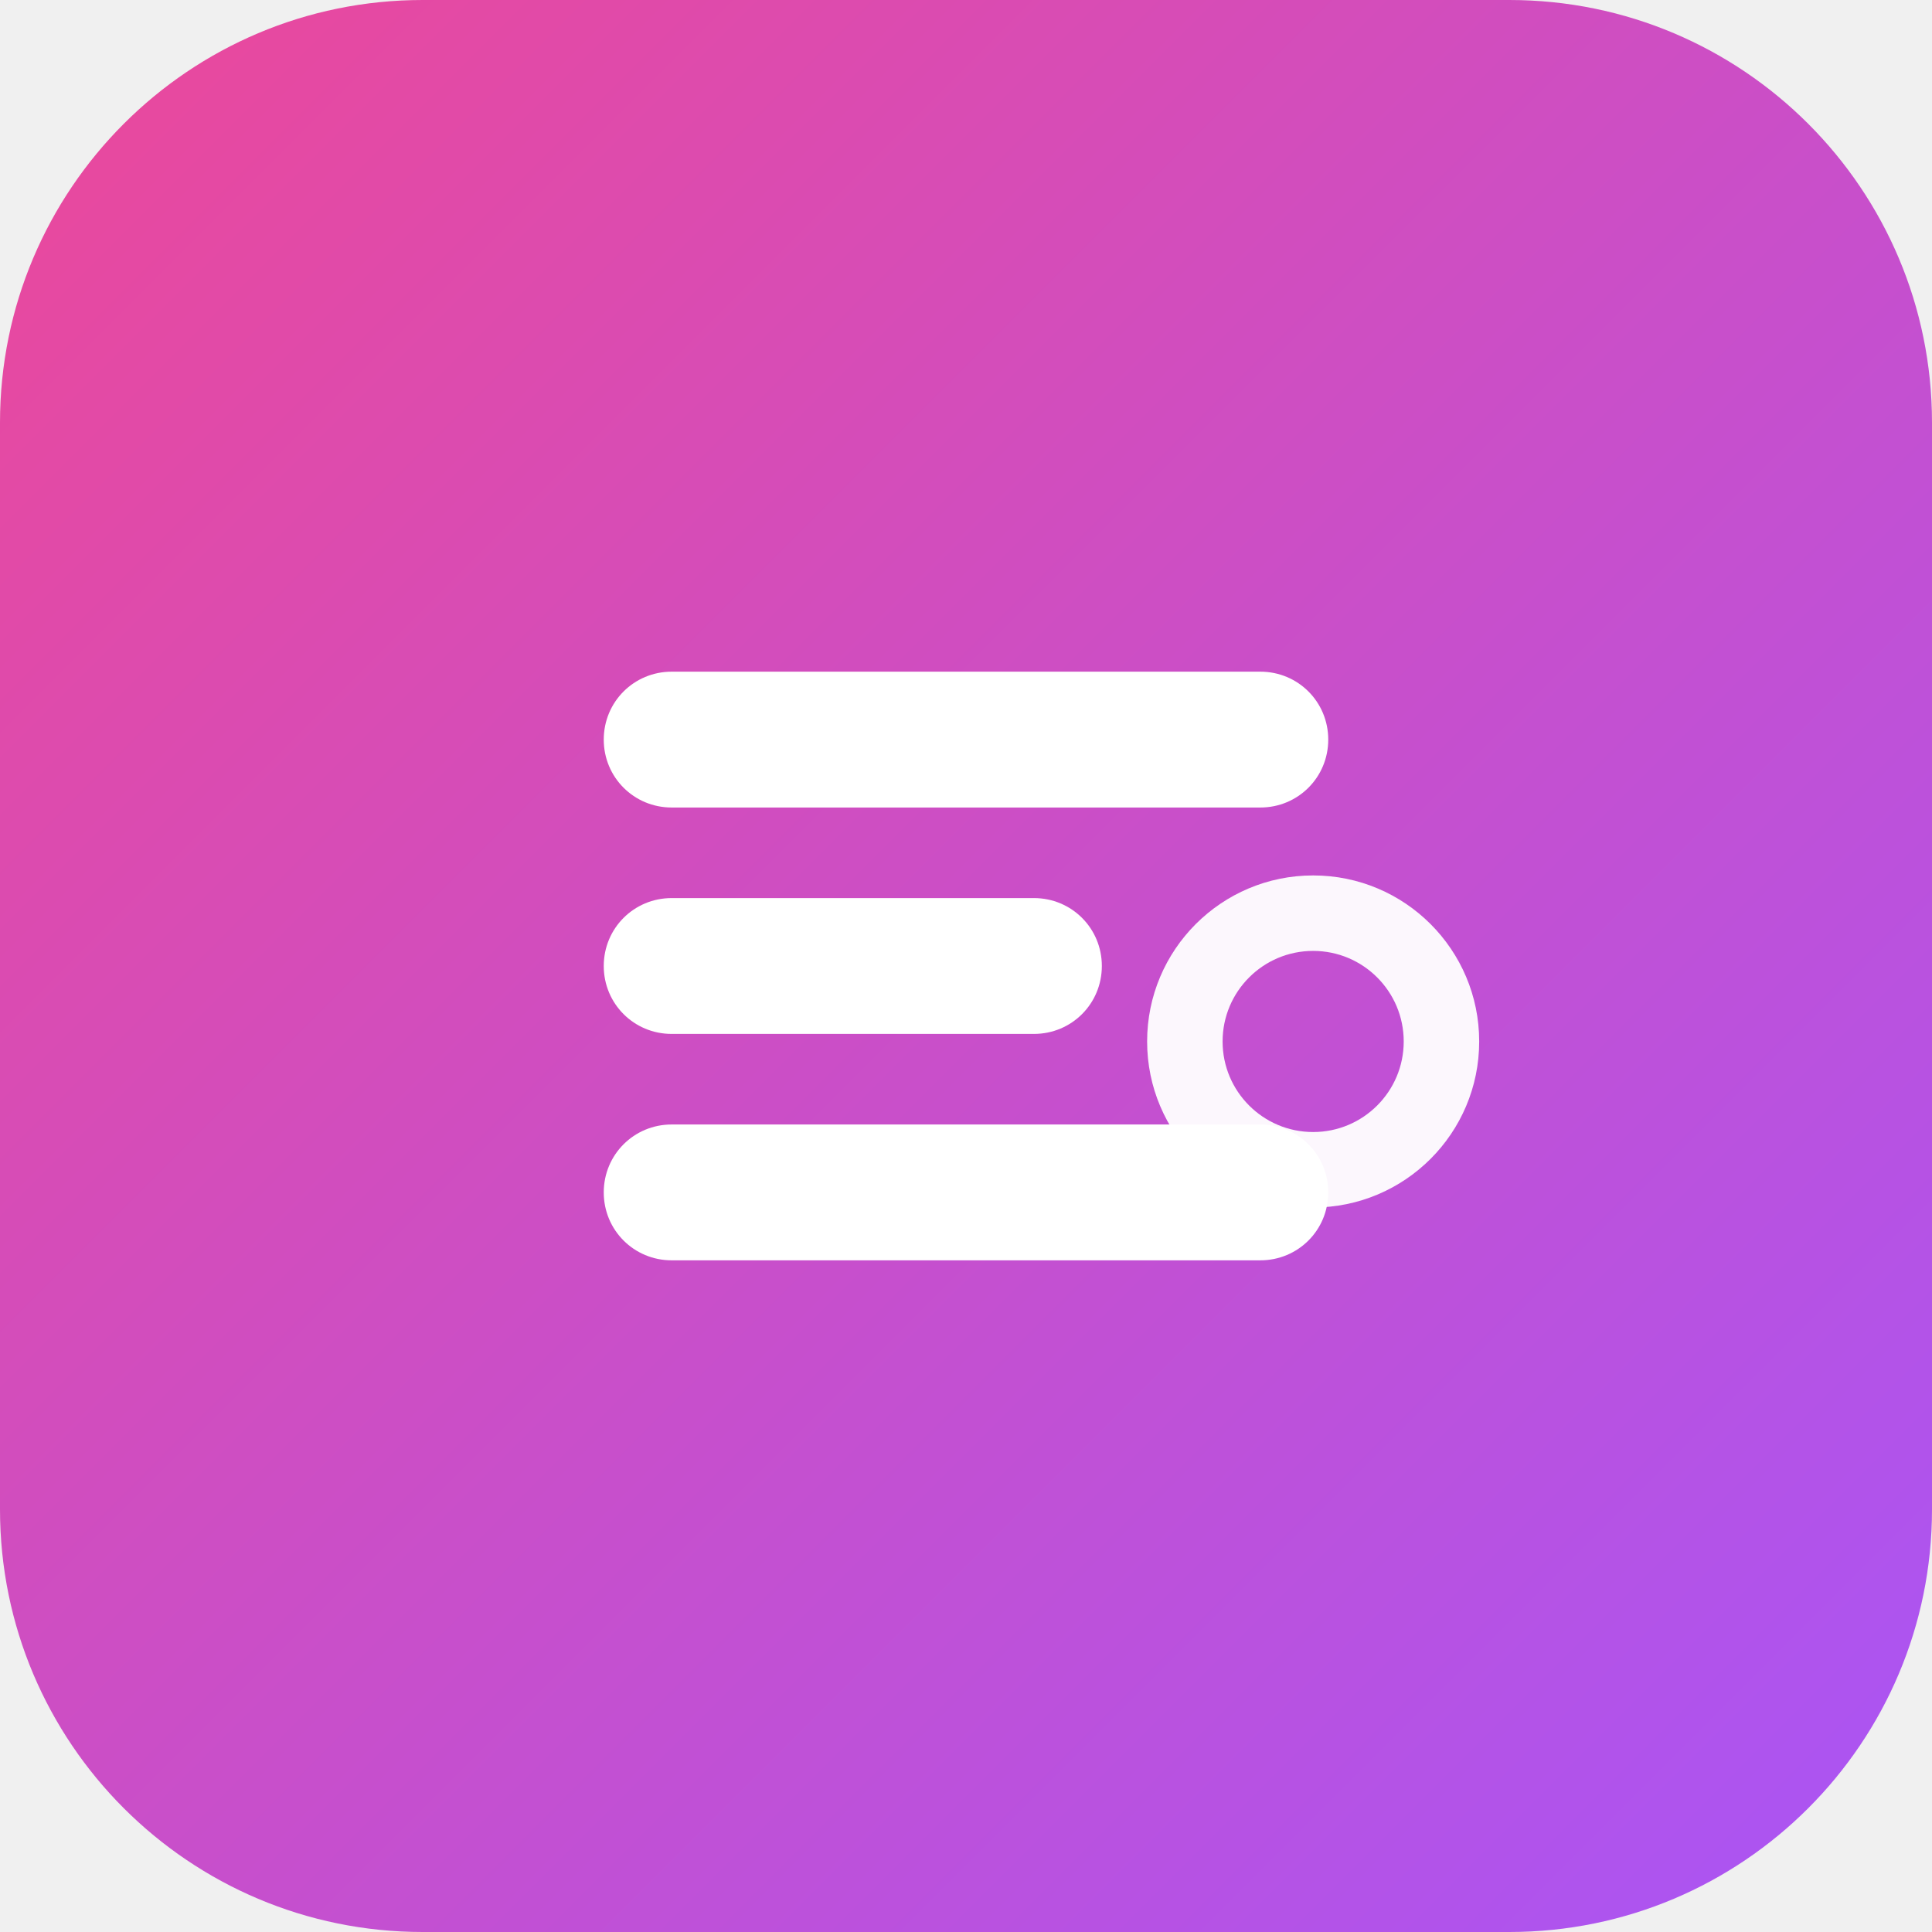
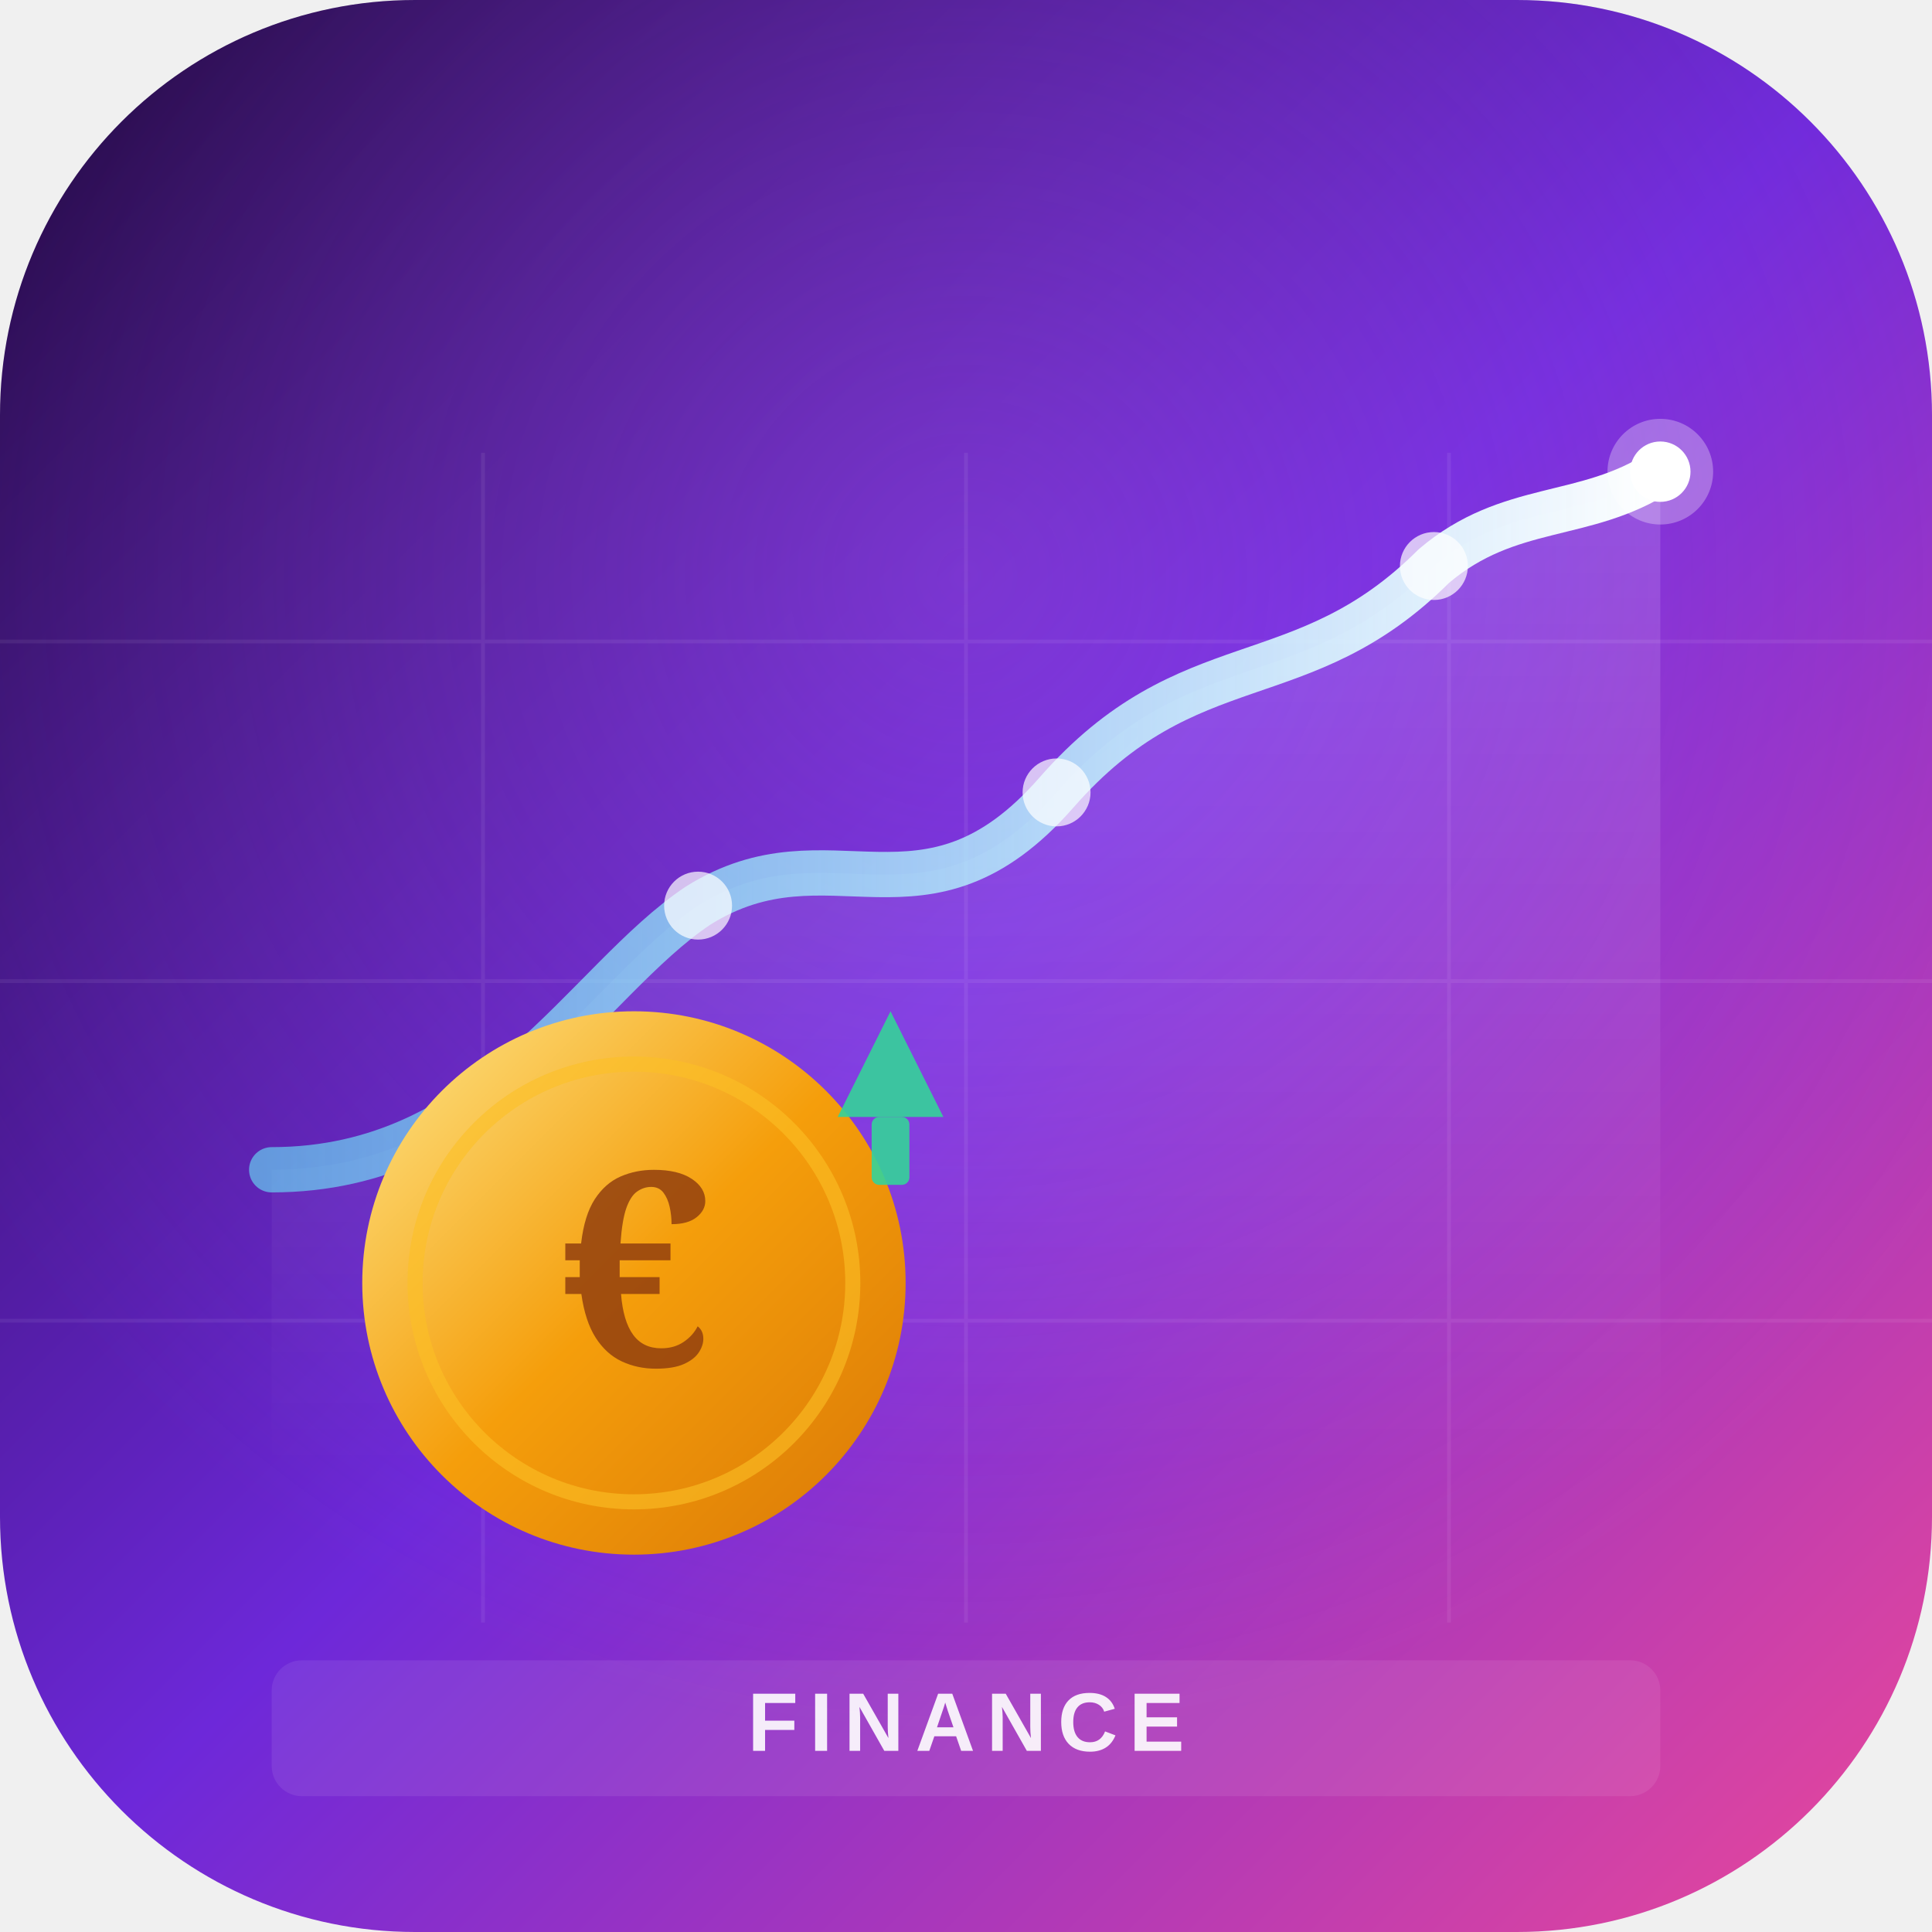
- <svg xmlns="http://www.w3.org/2000/svg" viewBox="0 0 512 512" role="img" aria-label="Finance Tracker">
+ <svg xmlns="http://www.w3.org/2000/svg" viewBox="0 0 512 512">
  <defs>
-     <linearGradient id="g" x1="0" y1="0" x2="1" y2="1">
-       <stop offset="0" stop-color="#ec4899" />
-       <stop offset="1" stop-color="#a855f7" />
+     <linearGradient id="bgGrad" x1="0%" y1="0%" x2="100%" y2="100%">
+       <stop offset="0%" style="stop-color:#1a0533" />
+       <stop offset="50%" style="stop-color:#6d28d9" />
+       <stop offset="100%" style="stop-color:#ec4899" />
    </linearGradient>
+     <linearGradient id="coinGrad" x1="0%" y1="0%" x2="100%" y2="100%">
+       <stop offset="0%" style="stop-color:#fde68a" />
+       <stop offset="50%" style="stop-color:#f59e0b" />
+       <stop offset="100%" style="stop-color:#d97706" />
+     </linearGradient>
+     <linearGradient id="chartGrad" x1="0%" y1="0%" x2="100%" y2="0%">
+       <stop offset="0%" style="stop-color:#67e8f9;stop-opacity:0.6" />
+       <stop offset="100%" style="stop-color:#ffffff;stop-opacity:1" />
+     </linearGradient>
+     <linearGradient id="areaGrad" x1="0%" y1="0%" x2="0%" y2="100%">
+       <stop offset="0%" style="stop-color:#ffffff;stop-opacity:0.15" />
+       <stop offset="100%" style="stop-color:#ffffff;stop-opacity:0" />
+     </linearGradient>
+     <radialGradient id="glowGrad" cx="50%" cy="30%" r="60%">
+       <stop offset="0%" style="stop-color:#a855f7;stop-opacity:0.4" />
+       <stop offset="100%" style="stop-color:#a855f7;stop-opacity:0" />
+     </radialGradient>
+     <clipPath id="roundClip">
+       <rect width="512" height="512" rx="110" ry="110" />
+     </clipPath>
  </defs>
-   <rect width="512" height="512" rx="112" fill="url(#g)" />
-   <path fill="#ffffff" d="M160 196c0-10 8-18 18-18h156c10 0 18 8 18 18s-8 18-18 18H178c-10 0-18-8-18-18zm0 60c0-10 8-18 18-18h96c10 0 18 8 18 18s-8 18-18 18h-96c-10 0-18-8-18-18zm0 60c0-10 8-18 18-18h156c10 0 18 8 18 18s-8 18-18 18H178c-10 0-18-8-18-18z" />
-   <path fill="#ffffff" opacity="0.95" d="M348 320a44 44 0 1 1 0-88 44 44 0 0 1 0 88zm0-20a24 24 0 1 0 0-48 24 24 0 0 0 0 48z" />
+   <rect width="512" height="512" rx="110" ry="110" fill="url(#bgGrad)" />
+   <rect width="512" height="512" rx="110" ry="110" fill="url(#glowGrad)" />
+   <g clip-path="url(#roundClip)" opacity="0.07">
+     <line x1="0" y1="170" x2="512" y2="170" stroke="white" stroke-width="1" />
+     <line x1="0" y1="260" x2="512" y2="260" stroke="white" stroke-width="1" />
+     <line x1="0" y1="350" x2="512" y2="350" stroke="white" stroke-width="1" />
+     <line x1="128" y1="120" x2="128" y2="430" stroke="white" stroke-width="1" />
+     <line x1="256" y1="120" x2="256" y2="430" stroke="white" stroke-width="1" />
+     <line x1="384" y1="120" x2="384" y2="430" stroke="white" stroke-width="1" />
+   </g>
+   <path d="M 72 390 L 72 310 C 130 310 155 260 185 240 C 220 218 245 250 280 210 C 315 170 345 185 380 150 C 400 133 420 138 440 125 L 440 390 Z" fill="url(#areaGrad)" clip-path="url(#roundClip)" />
+   <path d="M 72 310 C 130 310 155 260 185 240 C 220 218 245 250 280 210 C 315 170 345 185 380 150 C 400 133 420 138 440 125" fill="none" stroke="url(#chartGrad)" stroke-width="12" stroke-linecap="round" stroke-linejoin="round" clip-path="url(#roundClip)" />
+   <circle cx="185" cy="240" r="9" fill="white" opacity="0.7" />
+   <circle cx="280" cy="210" r="9" fill="white" opacity="0.7" />
+   <circle cx="380" cy="150" r="9" fill="white" opacity="0.7" />
+   <circle cx="440" cy="125" r="14" fill="white" opacity="0.3" />
+   <circle cx="440" cy="125" r="8" fill="white" />
+   <circle cx="168" cy="340" r="72" fill="url(#coinGrad)" />
+   <circle cx="168" cy="340" r="58" fill="none" stroke="#fbbf24" stroke-width="4" opacity="0.6" />
+   <text x="168" y="362" font-family="Georgia, serif" font-size="72" font-weight="bold" fill="#92400e" text-anchor="middle" opacity="0.85">€</text>
+   <g transform="translate(222, 268)" opacity="0.9">
+     <polygon points="0,28 14,0 28,28" fill="#34d399" />
+     <rect x="9" y="28" width="10" height="18" fill="#34d399" rx="2" />
+   </g>
+   <rect x="72" y="440" width="368" height="36" rx="8" fill="white" opacity="0.08" />
+   <text x="256" y="464" font-family="Arial, sans-serif" font-size="22" font-weight="700" fill="white" text-anchor="middle" letter-spacing="3" opacity="0.9">FINANCE</text>
</svg>
